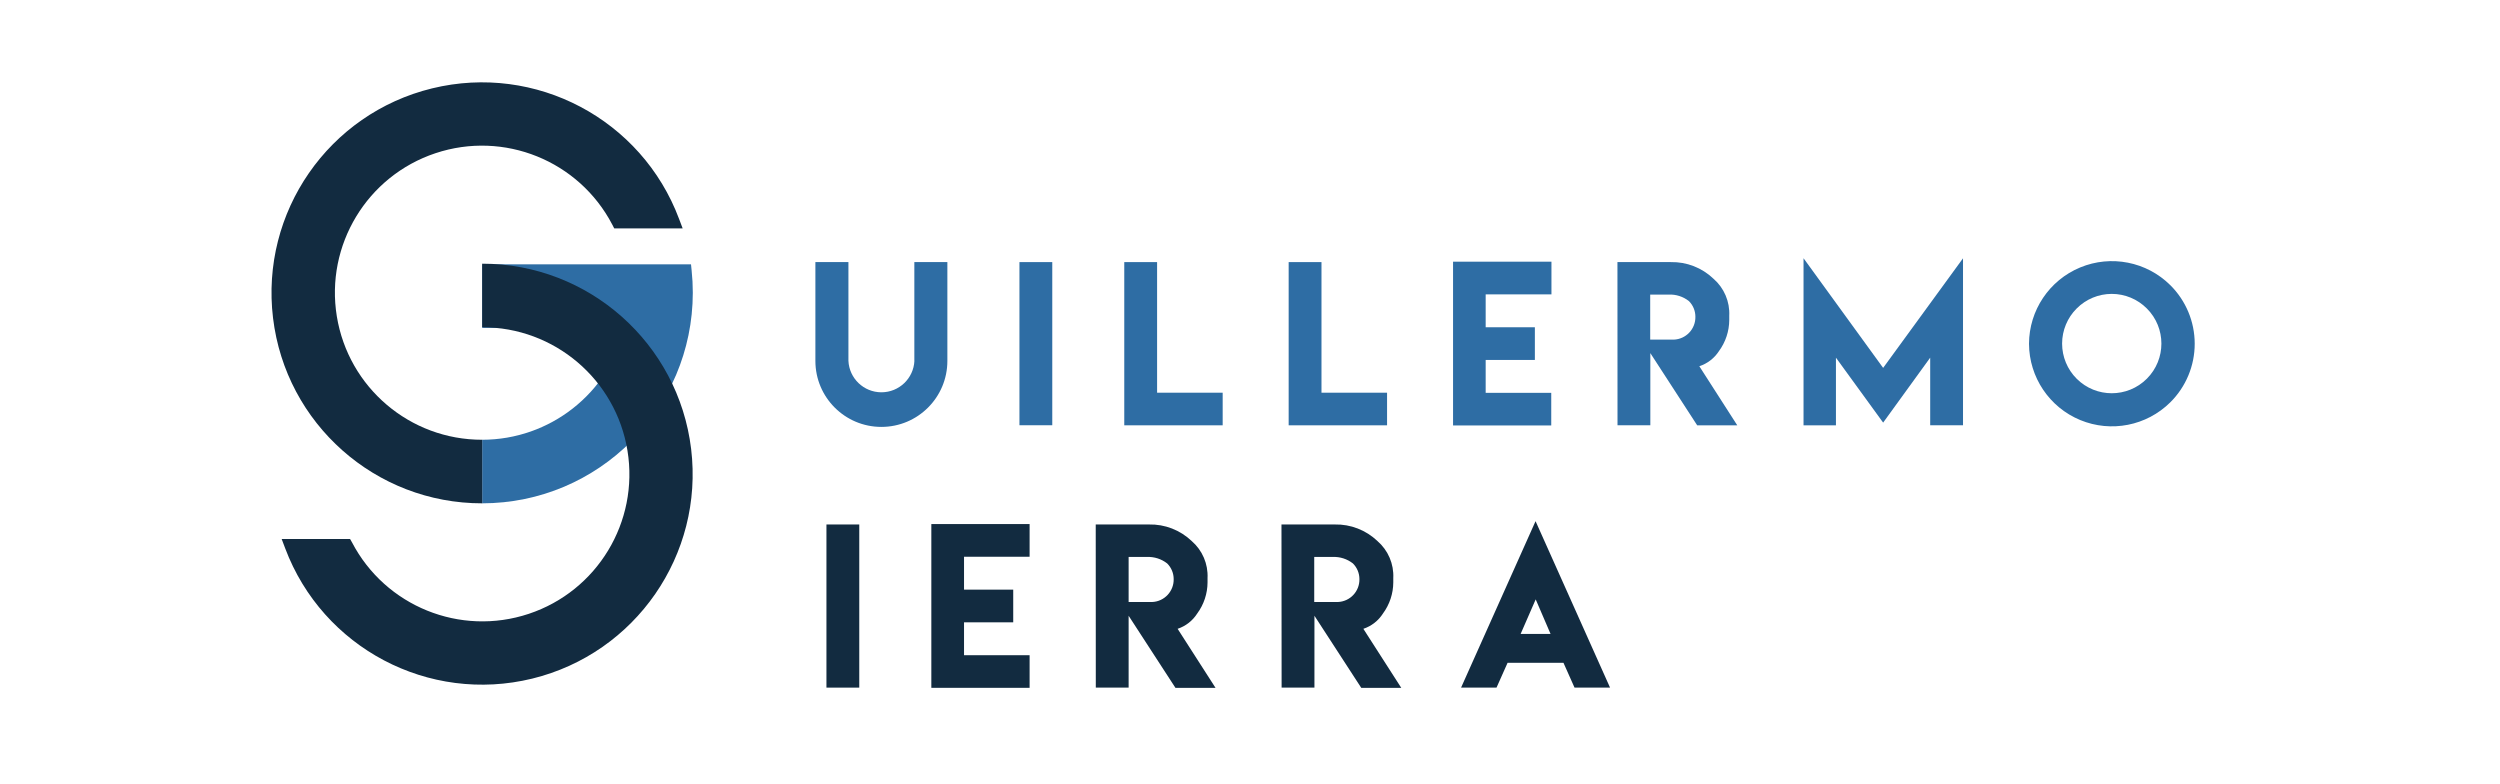
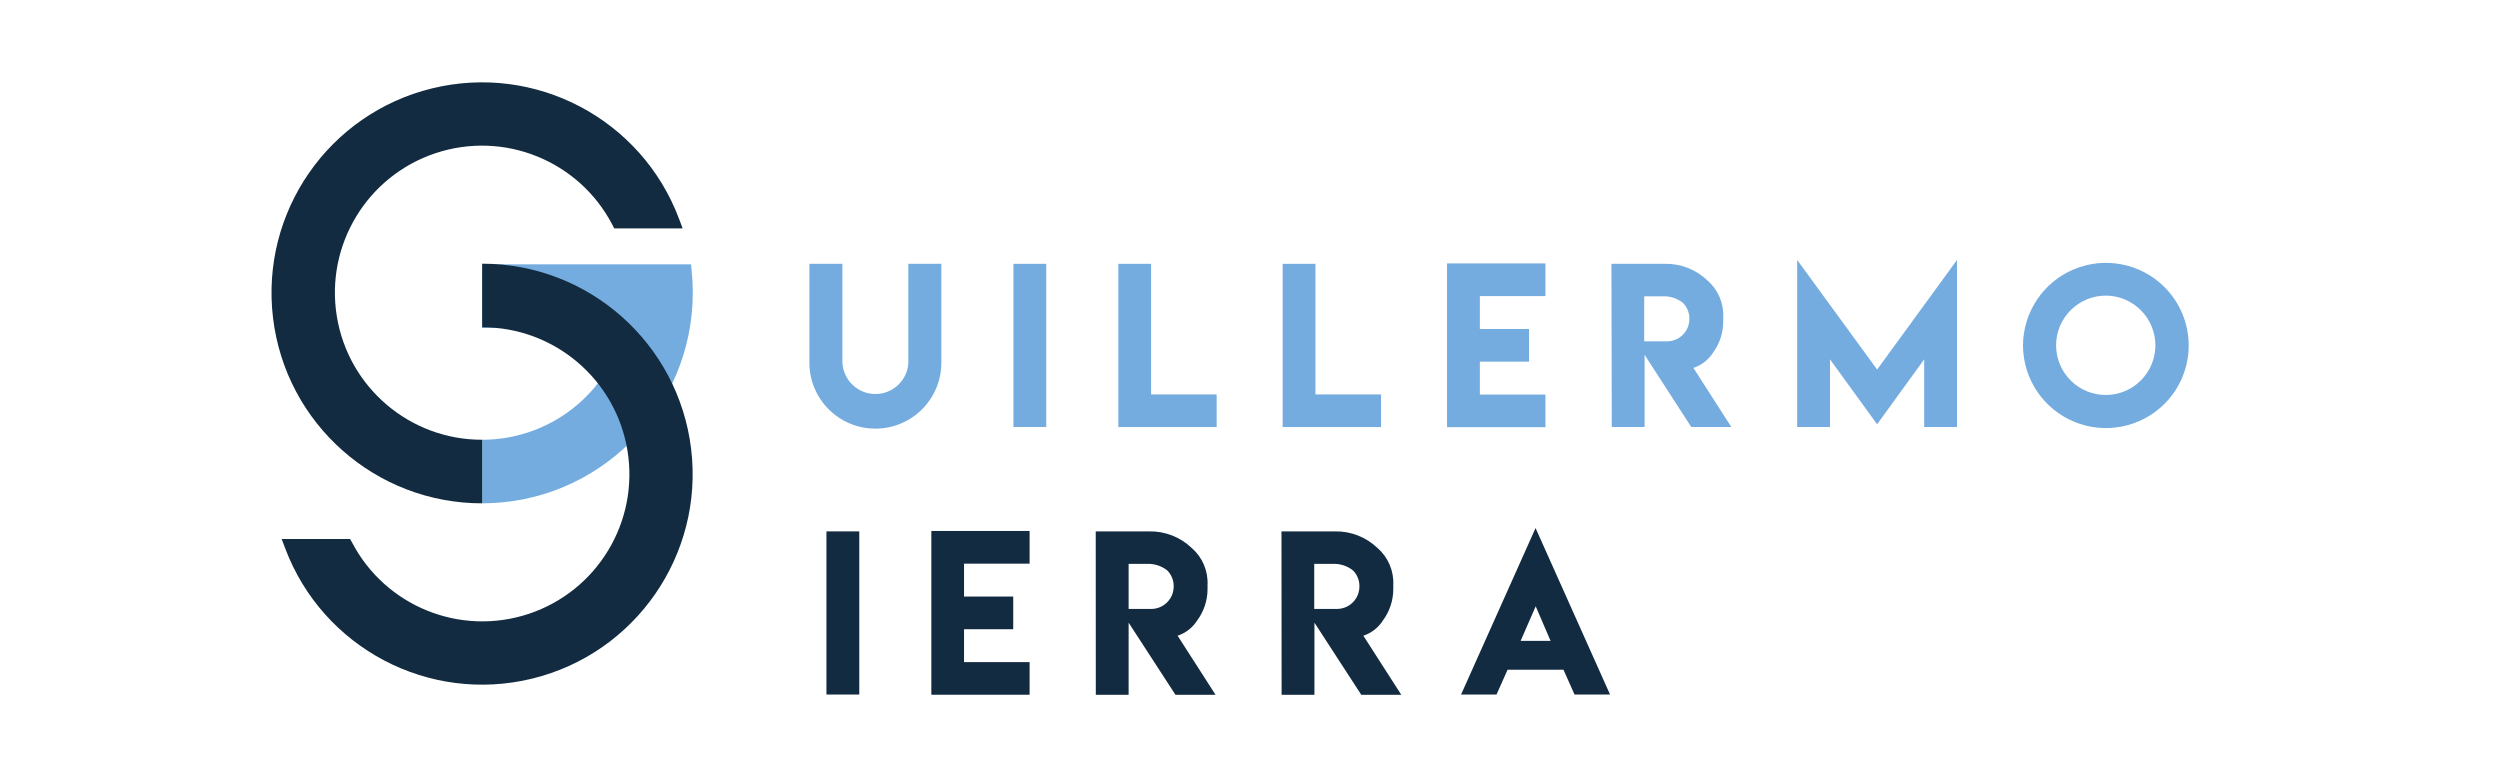
<svg xmlns="http://www.w3.org/2000/svg" id="Capa_1" data-name="Capa 1" viewBox="0 0 361.79 113.39">
  <defs>
-     <style>.cls-1{fill:#2e6da4;}.cls-2{fill:#122b40;}</style>
+     <style>.cls-1{fill:#74acdf;}.cls-2{fill:#122b40;}</style>
  </defs>
  <path class="cls-1" d="M69.78,72.84a30.51,30.51,0,0,0,30.48-30.48,30.93,30.93,0,0,0-.17-3.22l-.09-.89-30.21,0v9.2H90.43A21.28,21.28,0,0,1,69.78,63.64" />
  <path class="cls-2" d="M69.78,63.64A21.28,21.28,0,1,1,88.61,32.51l.28.54h9.9l-.51-1.35A30.46,30.46,0,1,0,69.78,72.84" />
  <path class="cls-2" d="M69.78,47.36A21.28,21.28,0,1,1,50.94,78.49L50.66,78h-9.9l.51,1.35A30.46,30.46,0,1,0,69.78,38.16" />
-   <path class="cls-1" d="M132.32,52.21V37.93h4.78v14.3a9.55,9.55,0,0,1-19.1,0V37.93h4.78V52.21a4.78,4.78,0,0,0,9.55,0Z" />
-   <path class="cls-1" d="M147.53,37.93h4.75V61.54h-4.75Z" />
-   <path class="cls-1" d="M167.45,37.93v18.9h9.49v4.72H162.7V37.93Z" />
-   <path class="cls-1" d="M191.24,37.93v18.9h9.49v4.72H186.49V37.93Z" />
-   <path class="cls-1" d="M224.52,37.87V42.6H215v4.76h7.12v4.73H215v4.76h9.49v4.72H210.28V37.87Z" />
-   <path class="cls-1" d="M234.07,37.93h7.71a8.67,8.67,0,0,1,6.18,2.4,6.66,6.66,0,0,1,2.29,5.36v.62a7.64,7.64,0,0,1-1.49,4.5A5.38,5.38,0,0,1,245.92,53l5.49,8.55h-5.8L238.83,51.1V61.54h-4.75Zm11.28,7.91a3.19,3.19,0,0,0-.94-2.27,4.43,4.43,0,0,0-2.93-.94h-2.67v6.52h3.41A3.25,3.25,0,0,0,245.35,45.84Z" />
-   <path class="cls-1" d="M272.52,53.24l11.56-15.86V61.54h-4.75V51.76l-6.81,9.4-6.83-9.4v9.79H261V37.37Z" />
-   <path class="cls-1" d="M314.08,41.27a11.94,11.94,0,0,1,0,16.95,12,12,0,0,1-20.45-8.47,12,12,0,0,1,20.45-8.48Zm-13.55,3.37a7.18,7.18,0,0,0,0,10.17,7.18,7.18,0,1,0,10.15-10.17,7.16,7.16,0,0,0-10.15,0Z" />
-   <path class="cls-2" d="M119.6,75.9h4.75V99.51H119.6Z" />
-   <path class="cls-2" d="M149,75.84v4.73h-9.49v4.76h7.12v4.73h-7.12v4.76H149v4.72H134.78V75.84Z" />
-   <path class="cls-2" d="M158.57,75.9h7.71a8.67,8.67,0,0,1,6.18,2.4,6.66,6.66,0,0,1,2.29,5.36v.62a7.64,7.64,0,0,1-1.49,4.5A5.38,5.38,0,0,1,170.42,91l5.49,8.55h-5.8l-6.78-10.44V99.51h-4.75Zm11.28,7.91a3.19,3.19,0,0,0-.94-2.27A4.43,4.43,0,0,0,166,80.6h-2.67v6.52h3.41A3.25,3.25,0,0,0,169.85,83.81Z" />
-   <path class="cls-2" d="M185.45,75.9h7.71a8.67,8.67,0,0,1,6.18,2.4,6.66,6.66,0,0,1,2.29,5.36v.62a7.64,7.64,0,0,1-1.49,4.5A5.38,5.38,0,0,1,197.3,91l5.49,8.55H197l-6.78-10.44V99.51h-4.75Zm11.28,7.91a3.19,3.19,0,0,0-.94-2.27,4.43,4.43,0,0,0-2.93-.94h-2.67v6.52h3.41A3.25,3.25,0,0,0,196.73,83.81Z" />
-   <path class="cls-2" d="M222.22,75.42,233,99.51h-5.14l-1.6-3.59h-8.09l-1.6,3.59h-5.13Zm2.17,16.32-2.15-5-2.18,5Z" />
+   <path class="cls-1" d="M131.45,52.46V38.18h4.78v14.3a9.55,9.55,0,0,1-19.1,0V38.18h4.78V52.46a4.78,4.78,0,0,0,9.55,0Z" />
+   <path class="cls-1" d="M146.66,38.18h4.75V61.79h-4.75Z" />
+   <path class="cls-1" d="M166.58,38.18v18.9h9.49v4.72H161.84V38.18Z" />
+   <path class="cls-1" d="M190.37,38.18v18.9h9.49v4.72H185.62V38.18Z" />
+   <path class="cls-1" d="M223.65,38.12v4.73h-9.49v4.76h7.12v4.73h-7.12V57.1h9.49v4.72H209.41V38.12Z" />
+   <path class="cls-1" d="M233.2,38.18h7.71a8.67,8.67,0,0,1,6.18,2.4,6.66,6.66,0,0,1,2.29,5.36v.62a7.64,7.64,0,0,1-1.49,4.5,5.38,5.38,0,0,1-2.83,2.18l5.49,8.55h-5.8L238,51.35V61.79h-4.75Zm11.28,7.91a3.19,3.19,0,0,0-.94-2.27,4.43,4.43,0,0,0-2.93-.94h-2.67V49.4h3.41A3.25,3.25,0,0,0,244.48,46.09Z" />
+   <path class="cls-1" d="M271.65,53.48l11.56-15.86V61.79h-4.75V52l-6.81,9.4L264.83,52v9.79h-4.75V37.62Z" />
+   <path class="cls-1" d="M313.21,41.52a11.94,11.94,0,0,1,0,16.95A12,12,0,0,1,292.76,50a12,12,0,0,1,20.45-8.48Zm-13.55,3.37a7.18,7.18,0,0,0,0,10.17,7.18,7.18,0,1,0,10.15-10.17,7.16,7.16,0,0,0-10.15,0Z" />
+   <path class="cls-2" d="M119.6,76.9h4.75v23.61H119.6Z" />
+   <path class="cls-2" d="M149,76.84v4.73h-9.49v4.76h7.12v4.73h-7.12v4.76H149v4.72H134.78V76.84Z" />
+   <path class="cls-2" d="M158.57,76.9h7.71a8.67,8.67,0,0,1,6.18,2.4,6.66,6.66,0,0,1,2.29,5.36v.62a7.64,7.64,0,0,1-1.49,4.5A5.38,5.38,0,0,1,170.42,92l5.49,8.55h-5.8l-6.78-10.44v10.44h-4.75Zm11.28,7.91a3.19,3.19,0,0,0-.94-2.27A4.43,4.43,0,0,0,166,81.6h-2.67v6.52h3.41A3.25,3.25,0,0,0,169.85,84.81Z" />
+   <path class="cls-2" d="M185.45,76.9h7.71a8.67,8.67,0,0,1,6.18,2.4,6.66,6.66,0,0,1,2.29,5.36v.62a7.64,7.64,0,0,1-1.49,4.5A5.38,5.38,0,0,1,197.3,92l5.49,8.55H197l-6.78-10.44v10.44h-4.75Zm11.28,7.91a3.19,3.19,0,0,0-.94-2.27,4.43,4.43,0,0,0-2.93-.94h-2.67v6.52h3.41A3.25,3.25,0,0,0,196.73,84.81Z" />
+   <path class="cls-2" d="M222.22,76.42,233,100.51h-5.14l-1.6-3.59h-8.09l-1.6,3.59h-5.13Zm2.17,16.32-2.15-5-2.18,5Z" />
</svg>
